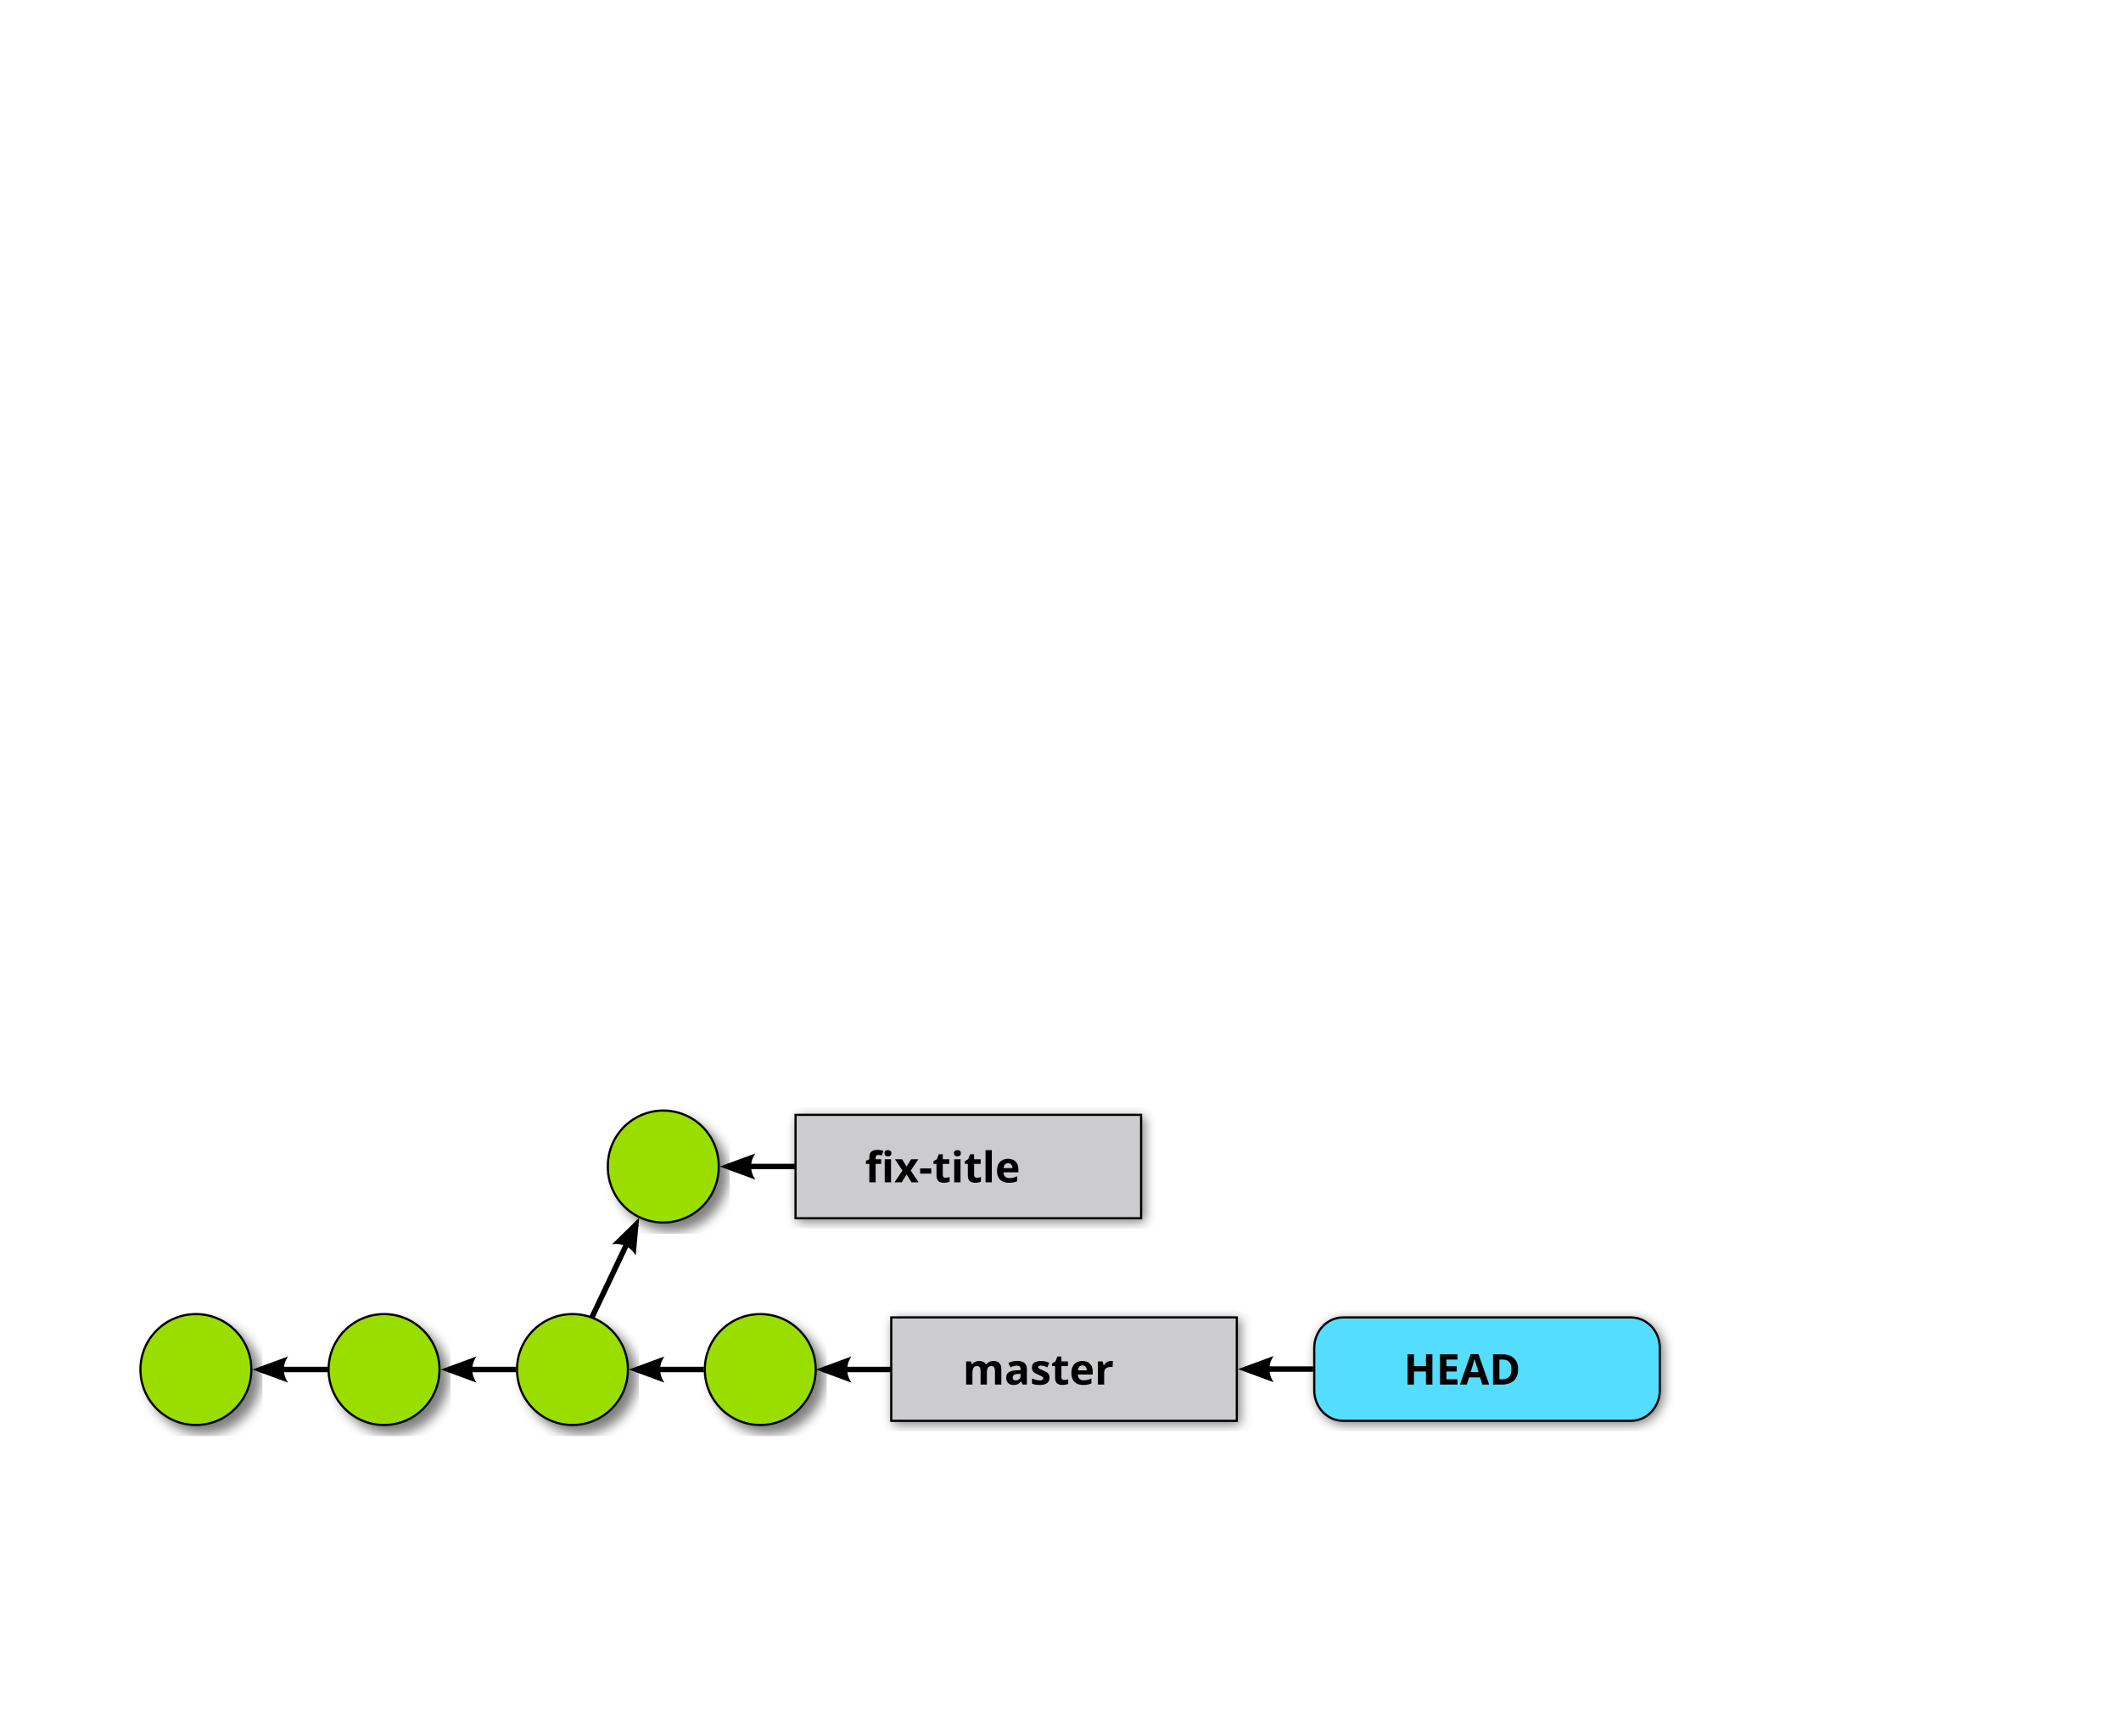
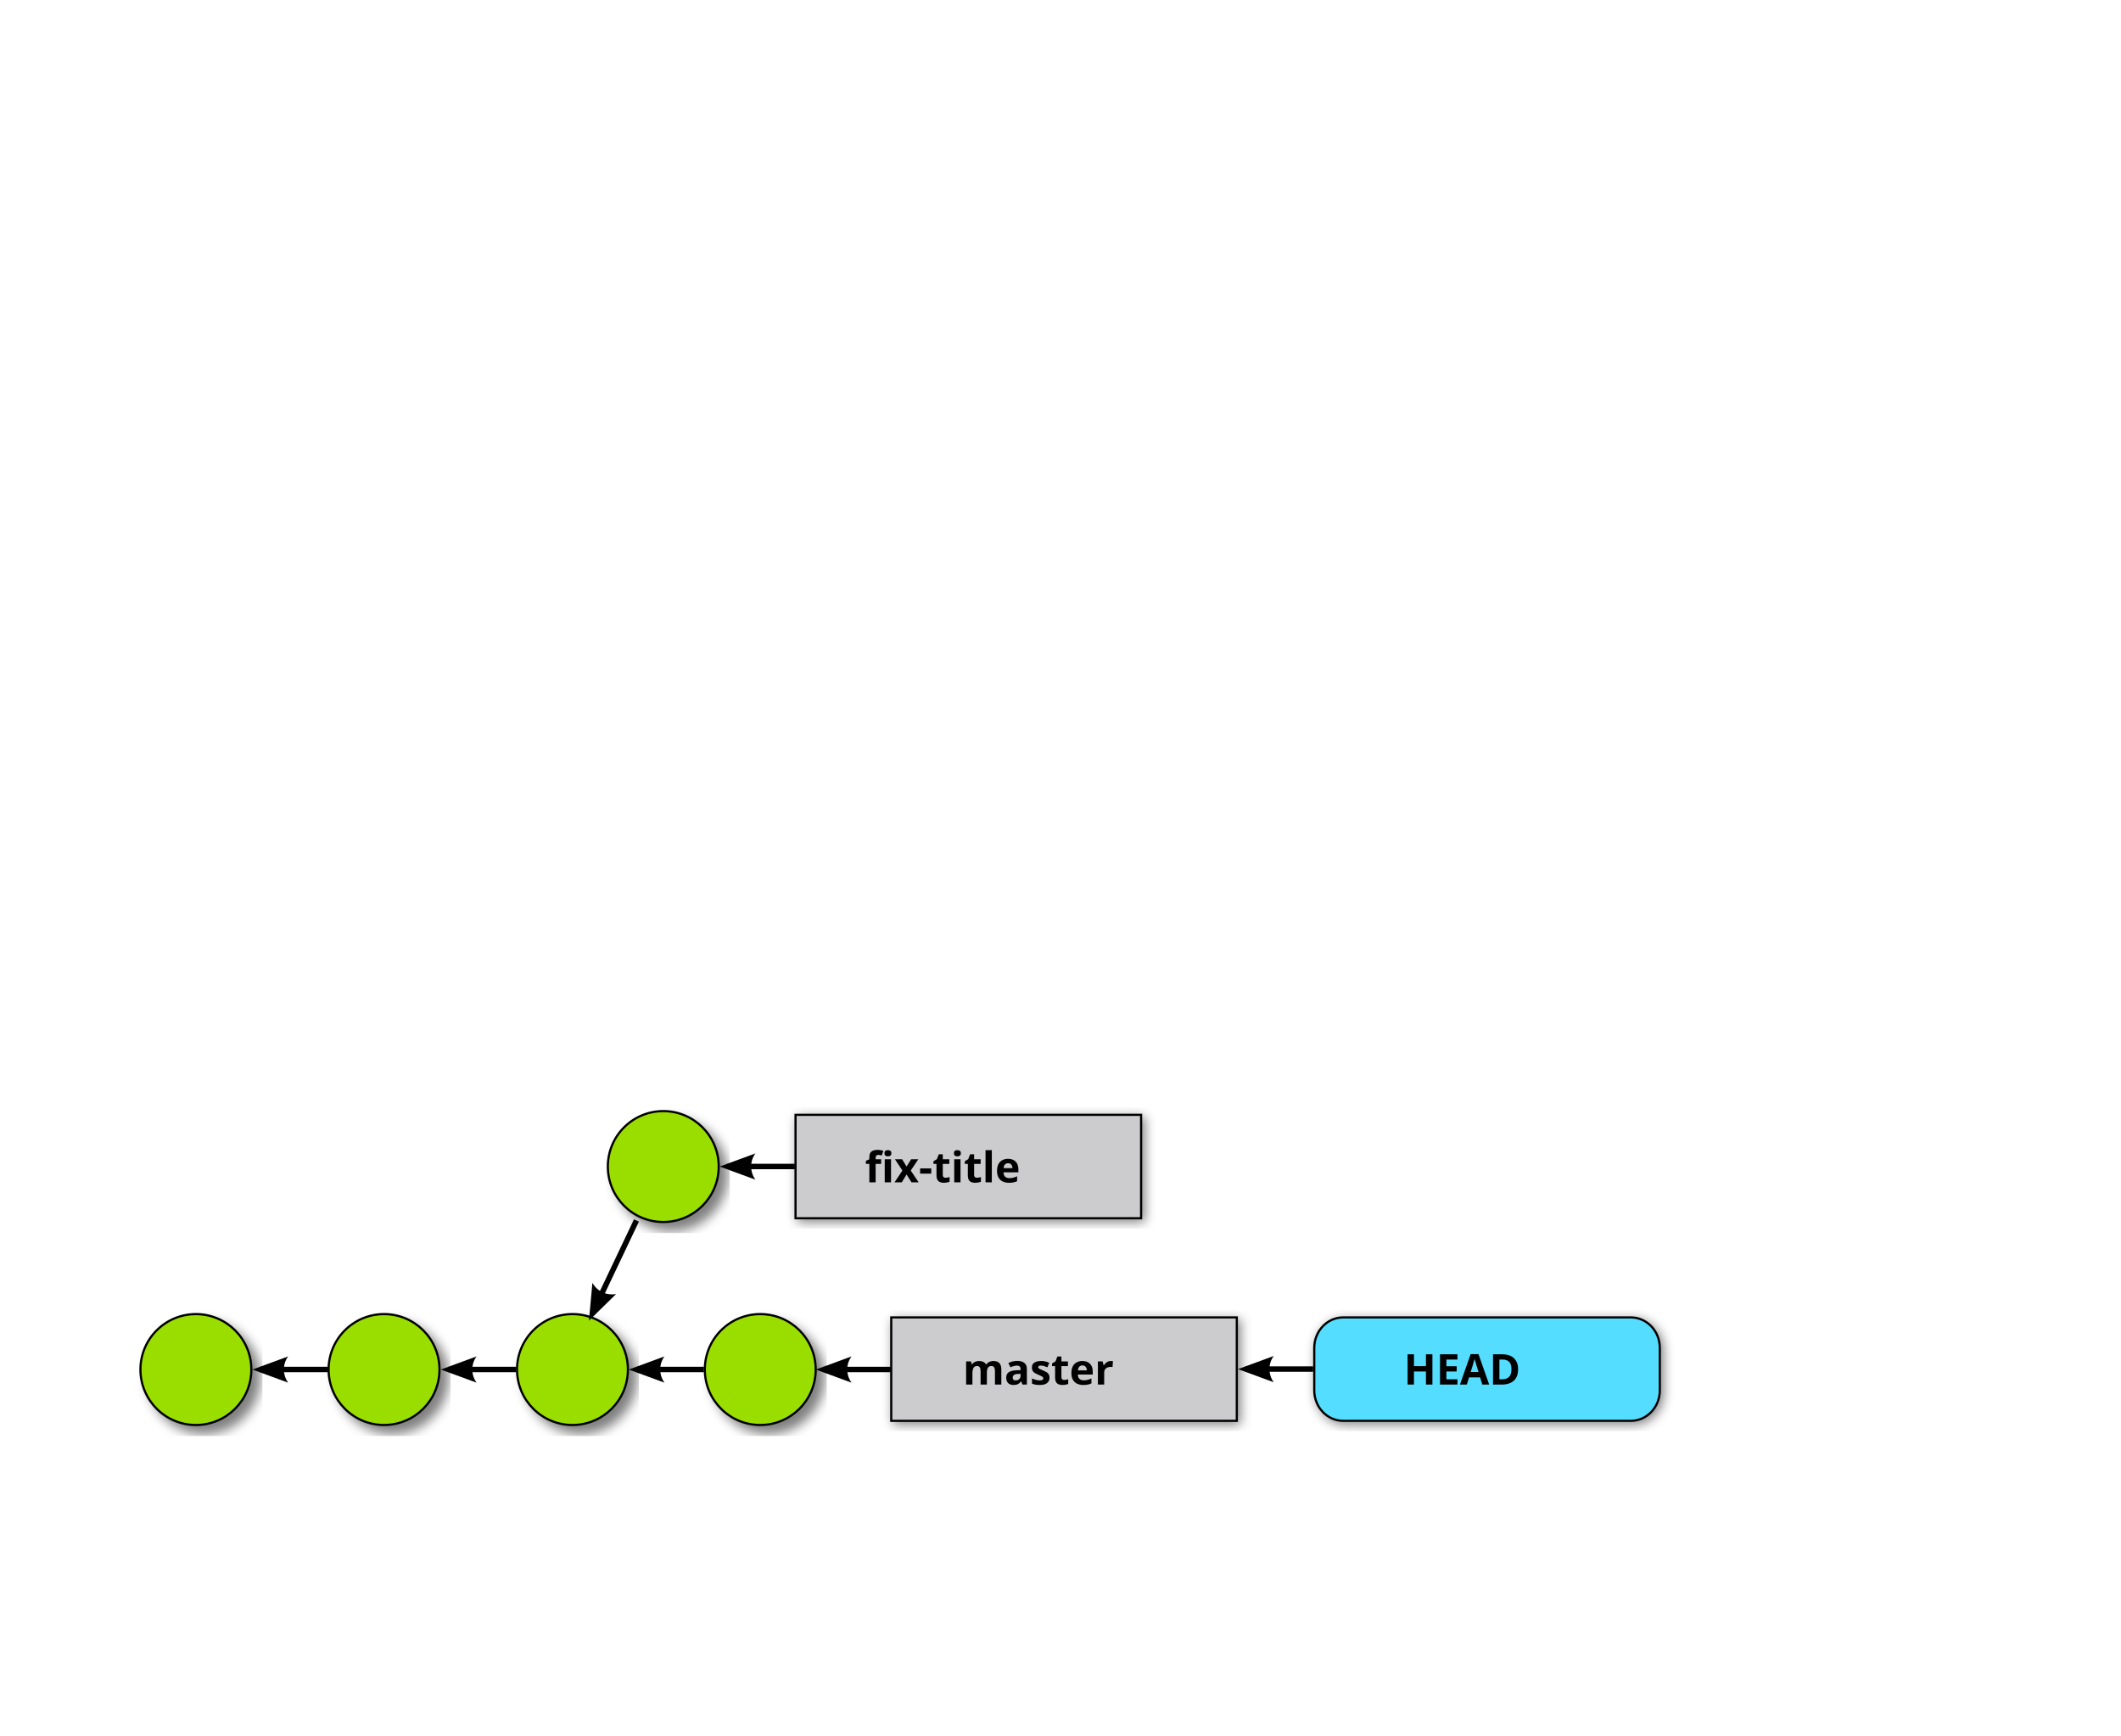
<svg xmlns="http://www.w3.org/2000/svg" xmlns:ns1="http://www.openswatchbook.org/uri/2009/osb" width="389.764" height="318.898" id="svg2" version="1.1">
  <defs id="defs4">
    <marker orient="auto" refY="0.0" refX="0.0" id="Arrow2Mend" style="overflow:visible;">
      <path id="path6502" style="fill-rule:evenodd;stroke-width:0.625;stroke-linejoin:round;" d="M 8.719,4.034 L -2.207,0.016 L 8.719,-4.002 C 6.973,-1.63 6.983,1.616 8.719,4.034 z " transform="scale(0.6) rotate(180) translate(0,0)" />
    </marker>
    <marker orient="auto" refY="0.0" refX="0.0" id="Arrow2Send" style="overflow:visible;">
      <path id="path6508" style="fill-rule:evenodd;stroke-width:0.625;stroke-linejoin:round;" d="M 8.719,4.034 L -2.207,0.016 L 8.719,-4.002 C 6.973,-1.63 6.983,1.616 8.719,4.034 z " transform="scale(0.3) rotate(180) translate(-2.3,0)" />
    </marker>
    <marker style="overflow:visible" id="TriangleOutS" refX="0" refY="0" orient="auto">
      <path transform="scale(0.2,0.2)" style="fill-rule:evenodd;stroke:#000000;stroke-width:1pt" d="m 5.77,0 -8.65,5 0,-10 8.65,5 z" id="path4184" />
    </marker>
    <marker style="overflow:visible" id="TriangleOutL" refX="0" refY="0" orient="auto">
      <path transform="scale(0.8,0.8)" style="fill-rule:evenodd;stroke:#000000;stroke-width:1pt" d="m 5.77,0 -8.65,5 0,-10 8.65,5 z" id="path4178" />
    </marker>
    <marker style="overflow:visible" id="Arrow1Mend" refX="0" refY="0" orient="auto">
      <path transform="matrix(-0.4,0,0,-0.4,-4,0)" style="fill-rule:evenodd;stroke:#000000;stroke-width:1pt" d="M 0,0 5,-5 -12.5,0 5,5 0,0 z" id="path4045" />
    </marker>
    <marker style="overflow:visible" id="Arrow1Lend" refX="0" refY="0" orient="auto">
      <path transform="matrix(-0.8,0,0,-0.8,-10,0)" style="fill-rule:evenodd;stroke:#000000;stroke-width:1pt" d="M 0,0 5,-5 -12.5,0 5,5 0,0 z" id="path4039" />
    </marker>
    <marker style="overflow:visible" id="Arrow1Lstart" refX="0" refY="0" orient="auto">
      <path transform="matrix(0.8,0,0,0.8,10,0)" style="fill-rule:evenodd;stroke:#000000;stroke-width:1pt" d="M 0,0 5,-5 -12.5,0 5,5 0,0 z" id="path4036" />
    </marker>
    <linearGradient ns1:paint="solid" id="linearGradient4513">
      <stop id="stop4515" offset="0" style="stop-color:#000000;stop-opacity:1;" />
    </linearGradient>
    <marker style="overflow:visible" id="Arrow2Lend" refX="0" refY="0" orient="auto">
      <path transform="matrix(-1.1,0,0,-1.1,-1.1,0)" d="M 8.719,4.034 -2.207,0.016 8.719,-4.002 c -1.745,2.372 -1.735,5.617 -6e-7,8.035 z" style="fill-rule:evenodd;stroke-width:0.625;stroke-linejoin:round" id="path4057" />
    </marker>
    <marker style="overflow:visible" id="Arrow2Lend-7" refX="0" refY="0" orient="auto">
      <path transform="matrix(-1.1,0,0,-1.1,-1.1,0)" d="M 8.719,4.034 -2.207,0.016 8.719,-4.002 c -1.745,2.372 -1.735,5.617 -6e-7,8.035 z" style="fill-rule:evenodd;stroke-width:0.625;stroke-linejoin:round" id="path4057-6" />
    </marker>
    <marker style="overflow:visible" id="TriangleOutS9" refX="0" refY="0" orient="auto">
      <path transform="scale(0.2,0.2)" style="fill:#deaa87;fill-rule:evenodd;stroke:#deaa87;stroke-width:1pt" d="m 5.77,0 -8.65,5 0,-10 8.65,5 z" id="path6605" />
    </marker>
    <marker orient="auto" refY="0" refX="0" id="Arrow2Mend-9" style="overflow:visible">
      <path id="path6502-2" style="fill-rule:evenodd;stroke-width:0.625;stroke-linejoin:round" d="M 8.719,4.034 -2.207,0.016 8.719,-4.002 c -1.745,2.372 -1.735,5.617 -6e-7,8.035 z" transform="scale(-0.6,-0.6)" />
    </marker>
    <marker orient="auto" refY="0" refX="0" id="marker3893" style="overflow:visible">
      <path id="path3895" style="fill-rule:evenodd;stroke-width:0.625;stroke-linejoin:round" d="M 8.719,4.034 -2.207,0.016 8.719,-4.002 c -1.745,2.372 -1.735,5.617 -6e-7,8.035 z" transform="scale(-0.6,-0.6)" />
    </marker>
    <marker orient="auto" refY="0" refX="0" id="marker3897" style="overflow:visible">
      <path id="path3899" style="fill-rule:evenodd;stroke-width:0.625;stroke-linejoin:round" d="M 8.719,4.034 -2.207,0.016 8.719,-4.002 c -1.745,2.372 -1.735,5.617 -6e-7,8.035 z" transform="scale(-0.6,-0.6)" />
    </marker>
    <marker orient="auto" refY="0" refX="0" id="marker3901" style="overflow:visible">
      <path id="path3903" style="fill-rule:evenodd;stroke-width:0.625;stroke-linejoin:round" d="M 8.719,4.034 -2.207,0.016 8.719,-4.002 c -1.745,2.372 -1.735,5.617 -6e-7,8.035 z" transform="scale(-0.6,-0.6)" />
    </marker>
    <marker orient="auto" refY="0" refX="0" id="marker3917" style="overflow:visible">
      <path id="path3919" style="fill-rule:evenodd;stroke-width:0.625;stroke-linejoin:round" d="M 8.719,4.034 -2.207,0.016 8.719,-4.002 c -1.745,2.372 -1.735,5.617 -6e-7,8.035 z" transform="scale(-0.6,-0.6)" />
    </marker>
    <marker orient="auto" refY="0" refX="0" id="marker3921" style="overflow:visible">
      <path id="path3923" style="fill-rule:evenodd;stroke-width:0.625;stroke-linejoin:round" d="M 8.719,4.034 -2.207,0.016 8.719,-4.002 c -1.745,2.372 -1.735,5.617 -6e-7,8.035 z" transform="scale(-0.6,-0.6)" />
    </marker>
    <marker orient="auto" refY="0" refX="0" id="marker3925" style="overflow:visible">
      <path id="path3927" style="fill-rule:evenodd;stroke-width:0.625;stroke-linejoin:round" d="M 8.719,4.034 -2.207,0.016 8.719,-4.002 c -1.745,2.372 -1.735,5.617 -6e-7,8.035 z" transform="scale(-0.6,-0.6)" />
    </marker>
    <marker orient="auto" refY="0" refX="0" id="marker3929" style="overflow:visible">
      <path id="path3931" style="fill-rule:evenodd;stroke-width:0.625;stroke-linejoin:round" d="M 8.719,4.034 -2.207,0.016 8.719,-4.002 c -1.745,2.372 -1.735,5.617 -6e-7,8.035 z" transform="scale(-0.6,-0.6)" />
    </marker>
    <filter color-interpolation-filters="sRGB" id="filter5995-5-2">
      <feFlood flood-opacity="0.5" flood-color="rgb(0,0,0)" result="flood" id="feFlood5997-8-4" />
      <feComposite in="flood" in2="SourceGraphic" operator="in" result="composite1" id="feComposite5999-9-0" />
      <feGaussianBlur stdDeviation="1" result="blur" id="feGaussianBlur6001-2-1" />
      <feOffset dx="1.5" dy="1.5" result="offset" id="feOffset6003-8-4" />
      <feComposite in="SourceGraphic" in2="offset" operator="over" result="composite2" id="feComposite6005-6-2" />
    </filter>
    <filter color-interpolation-filters="sRGB" id="filter5995-5-2-4">
      <feFlood flood-opacity="0.5" flood-color="rgb(0,0,0)" result="flood" id="feFlood5997-8-4-2" />
      <feComposite in="flood" in2="SourceGraphic" operator="in" result="composite1" id="feComposite5999-9-0-2" />
      <feGaussianBlur stdDeviation="1" result="blur" id="feGaussianBlur6001-2-1-6" />
      <feOffset dx="1.5" dy="1.5" result="offset" id="feOffset6003-8-4-2" />
      <feComposite in="SourceGraphic" in2="offset" operator="over" result="composite2" id="feComposite6005-6-2-6" />
    </filter>
    <filter color-interpolation-filters="sRGB" id="filter5995-5-2-4-5">
      <feFlood flood-opacity="0.5" flood-color="rgb(0,0,0)" result="flood" id="feFlood5997-8-4-2-9" />
      <feComposite in="flood" in2="SourceGraphic" operator="in" result="composite1" id="feComposite5999-9-0-2-3" />
      <feGaussianBlur stdDeviation="1" result="blur" id="feGaussianBlur6001-2-1-6-5" />
      <feOffset dx="1.5" dy="1.5" result="offset" id="feOffset6003-8-4-2-0" />
      <feComposite in="SourceGraphic" in2="offset" operator="over" result="composite2" id="feComposite6005-6-2-6-7" />
    </filter>
    <filter color-interpolation-filters="sRGB" id="filter5995-5-2-4-57">
      <feFlood flood-opacity="0.5" flood-color="rgb(0,0,0)" result="flood" id="feFlood5997-8-4-2-1" />
      <feComposite in="flood" in2="SourceGraphic" operator="in" result="composite1" id="feComposite5999-9-0-2-7" />
      <feGaussianBlur stdDeviation="1" result="blur" id="feGaussianBlur6001-2-1-6-9" />
      <feOffset dx="1.5" dy="1.5" result="offset" id="feOffset6003-8-4-2-09" />
      <feComposite in="SourceGraphic" in2="offset" operator="over" result="composite2" id="feComposite6005-6-2-6-8" />
    </filter>
    <filter color-interpolation-filters="sRGB" id="filter23421" width="1.2" x="-0.1">
      <feFlood flood-opacity="0.5" flood-color="rgb(0,0,0)" result="flood" id="feFlood23423" />
      <feComposite in="flood" in2="SourceGraphic" operator="in" result="composite1" id="feComposite23425" />
      <feGaussianBlur stdDeviation="1" result="blur" id="feGaussianBlur23427" />
      <feOffset dx="0.5" dy="0.5" result="offset" id="feOffset23429" />
      <feComposite in="SourceGraphic" in2="offset" operator="over" result="composite2" id="feComposite23431" />
    </filter>
    <filter color-interpolation-filters="sRGB" id="filter23421-7" width="1.2" x="-0.1">
      <feFlood flood-opacity="0.5" flood-color="rgb(0,0,0)" result="flood" id="feFlood23423-1" />
      <feComposite in="flood" in2="SourceGraphic" operator="in" result="composite1" id="feComposite23425-1" />
      <feGaussianBlur stdDeviation="1" result="blur" id="feGaussianBlur23427-9" />
      <feOffset dx="0.5" dy="0.5" result="offset" id="feOffset23429-3" />
      <feComposite in="SourceGraphic" in2="offset" operator="over" result="composite2" id="feComposite23431-9" />
    </filter>
    <filter color-interpolation-filters="sRGB" id="filter5995-5-2-4-3">
      <feFlood flood-opacity="0.5" flood-color="rgb(0,0,0)" result="flood" id="feFlood5997-8-4-2-5" />
      <feComposite in="flood" in2="SourceGraphic" operator="in" result="composite1" id="feComposite5999-9-0-2-8" />
      <feGaussianBlur stdDeviation="1" result="blur" id="feGaussianBlur6001-2-1-6-6" />
      <feOffset dx="1.5" dy="1.5" result="offset" id="feOffset6003-8-4-2-4" />
      <feComposite in="SourceGraphic" in2="offset" operator="over" result="composite2" id="feComposite6005-6-2-6-0" />
    </filter>
    <filter color-interpolation-filters="sRGB" id="filter5995-5-2-4-3-6">
      <feFlood flood-opacity="0.5" flood-color="rgb(0,0,0)" result="flood" id="feFlood5997-8-4-2-5-7" />
      <feComposite in="flood" in2="SourceGraphic" operator="in" result="composite1" id="feComposite5999-9-0-2-8-5" />
      <feGaussianBlur stdDeviation="1" result="blur" id="feGaussianBlur6001-2-1-6-6-9" />
      <feOffset dx="1.5" dy="1.5" result="offset" id="feOffset6003-8-4-2-4-3" />
      <feComposite in="SourceGraphic" in2="offset" operator="over" result="composite2" id="feComposite6005-6-2-6-0-6" />
    </filter>
    <filter color-interpolation-filters="sRGB" id="filter5995-5-2-4-3-7">
      <feFlood flood-opacity="0.5" flood-color="rgb(0,0,0)" result="flood" id="feFlood5997-8-4-2-5-1" />
      <feComposite in="flood" in2="SourceGraphic" operator="in" result="composite1" id="feComposite5999-9-0-2-8-4" />
      <feGaussianBlur stdDeviation="1" result="blur" id="feGaussianBlur6001-2-1-6-6-0" />
      <feOffset dx="1.5" dy="1.5" result="offset" id="feOffset6003-8-4-2-4-0" />
      <feComposite in="SourceGraphic" in2="offset" operator="over" result="composite2" id="feComposite6005-6-2-6-0-5" />
    </filter>
    <filter color-interpolation-filters="sRGB" id="filter5995-5-2-4-9">
      <feFlood flood-opacity="0.5" flood-color="rgb(0,0,0)" result="flood" id="feFlood5997-8-4-2-3" />
      <feComposite in="flood" in2="SourceGraphic" operator="in" result="composite1" id="feComposite5999-9-0-2-0" />
      <feGaussianBlur stdDeviation="1" result="blur" id="feGaussianBlur6001-2-1-6-95" />
      <feOffset dx="1.5" dy="1.5" result="offset" id="feOffset6003-8-4-2-1" />
      <feComposite in="SourceGraphic" in2="offset" operator="over" result="composite2" id="feComposite6005-6-2-6-80" />
    </filter>
    <filter color-interpolation-filters="sRGB" id="filter23421-4" width="1.2" x="-0.1">
      <feFlood flood-opacity="0.5" flood-color="rgb(0,0,0)" result="flood" id="feFlood23423-9" />
      <feComposite in="flood" in2="SourceGraphic" operator="in" result="composite1" id="feComposite23425-3" />
      <feGaussianBlur stdDeviation="1" result="blur" id="feGaussianBlur23427-2" />
      <feOffset dx="0.5" dy="0.5" result="offset" id="feOffset23429-5" />
      <feComposite in="SourceGraphic" in2="offset" operator="over" result="composite2" id="feComposite23431-3" />
    </filter>
    <filter color-interpolation-filters="sRGB" id="filter23421-1" width="1.2" x="-0.1">
      <feFlood flood-opacity="0.5" flood-color="rgb(0,0,0)" result="flood" id="feFlood23423-11" />
      <feComposite in="flood" in2="SourceGraphic" operator="in" result="composite1" id="feComposite23425-16" />
      <feGaussianBlur stdDeviation="1" result="blur" id="feGaussianBlur23427-98" />
      <feOffset dx="0.5" dy="0.5" result="offset" id="feOffset23429-32" />
      <feComposite in="SourceGraphic" in2="offset" operator="over" result="composite2" id="feComposite23431-4" />
    </filter>
    <filter color-interpolation-filters="sRGB" id="filter23421-3" width="1.2" x="-0.1">
      <feFlood flood-opacity="0.5" flood-color="rgb(0,0,0)" result="flood" id="feFlood23423-96" />
      <feComposite in="flood" in2="SourceGraphic" operator="in" result="composite1" id="feComposite23425-4" />
      <feGaussianBlur stdDeviation="1" result="blur" id="feGaussianBlur23427-5" />
      <feOffset dx="0.5" dy="0.5" result="offset" id="feOffset23429-6" />
      <feComposite in="SourceGraphic" in2="offset" operator="over" result="composite2" id="feComposite23431-30" />
    </filter>
    <filter color-interpolation-filters="sRGB" id="filter23421-7-2" width="1.2" x="-0.1">
      <feFlood flood-opacity="0.5" flood-color="rgb(0,0,0)" result="flood" id="feFlood23423-1-0" />
      <feComposite in="flood" in2="SourceGraphic" operator="in" result="composite1" id="feComposite23425-1-1" />
      <feGaussianBlur stdDeviation="1" result="blur" id="feGaussianBlur23427-9-6" />
      <feOffset dx="0.5" dy="0.5" result="offset" id="feOffset23429-3-6" />
      <feComposite in="SourceGraphic" in2="offset" operator="over" result="composite2" id="feComposite23431-9-3" />
    </filter>
    <filter color-interpolation-filters="sRGB" id="filter23421-7-8" width="1.2" x="-0.1">
      <feFlood flood-opacity="0.5" flood-color="rgb(0,0,0)" result="flood" id="feFlood23423-1-8" />
      <feComposite in="flood" in2="SourceGraphic" operator="in" result="composite1" id="feComposite23425-1-5" />
      <feGaussianBlur stdDeviation="1" result="blur" id="feGaussianBlur23427-9-60" />
      <feOffset dx="0.5" dy="0.5" result="offset" id="feOffset23429-3-60" />
      <feComposite in="SourceGraphic" in2="offset" operator="over" result="composite2" id="feComposite23431-9-32" />
    </filter>
    <filter color-interpolation-filters="sRGB" id="filter23421-7-1" width="1.2" x="-0.1">
      <feFlood flood-opacity="0.5" flood-color="rgb(0,0,0)" result="flood" id="feFlood23423-1-5" />
      <feComposite in="flood" in2="SourceGraphic" operator="in" result="composite1" id="feComposite23425-1-4" />
      <feGaussianBlur stdDeviation="1" result="blur" id="feGaussianBlur23427-9-7" />
      <feOffset dx="0.5" dy="0.5" result="offset" id="feOffset23429-3-8" />
      <feComposite in="SourceGraphic" in2="offset" operator="over" result="composite2" id="feComposite23431-9-9" />
    </filter>
    <filter color-interpolation-filters="sRGB" id="filter23421-7-5" width="1.2" x="-0.1">
      <feFlood flood-opacity="0.5" flood-color="rgb(0,0,0)" result="flood" id="feFlood23423-1-3" />
      <feComposite in="flood" in2="SourceGraphic" operator="in" result="composite1" id="feComposite23425-1-13" />
      <feGaussianBlur stdDeviation="1" result="blur" id="feGaussianBlur23427-9-73" />
      <feOffset dx="0.5" dy="0.5" result="offset" id="feOffset23429-3-3" />
      <feComposite in="SourceGraphic" in2="offset" operator="over" result="composite2" id="feComposite23431-9-1" />
    </filter>
    <filter color-interpolation-filters="sRGB" id="filter23421-7-6" width="1.2" x="-0.1">
      <feFlood flood-opacity="0.5" flood-color="rgb(0,0,0)" result="flood" id="feFlood23423-1-9" />
      <feComposite in="flood" in2="SourceGraphic" operator="in" result="composite1" id="feComposite23425-1-2" />
      <feGaussianBlur stdDeviation="1" result="blur" id="feGaussianBlur23427-9-9" />
      <feOffset dx="0.5" dy="0.5" result="offset" id="feOffset23429-3-1" />
      <feComposite in="SourceGraphic" in2="offset" operator="over" result="composite2" id="feComposite23431-9-30" />
    </filter>
    <filter color-interpolation-filters="sRGB" id="filter23421-7-9" width="1.2" x="-0.1">
      <feFlood flood-opacity="0.5" flood-color="rgb(0,0,0)" result="flood" id="feFlood23423-1-2" />
      <feComposite in="flood" in2="SourceGraphic" operator="in" result="composite1" id="feComposite23425-1-21" />
      <feGaussianBlur stdDeviation="1" result="blur" id="feGaussianBlur23427-9-5" />
      <feOffset dx="0.5" dy="0.5" result="offset" id="feOffset23429-3-63" />
      <feComposite in="SourceGraphic" in2="offset" operator="over" result="composite2" id="feComposite23431-9-8" />
    </filter>
    <filter color-interpolation-filters="sRGB" id="filter23421-7-9-0" width="1.2" x="-0.1">
      <feFlood flood-opacity="0.5" flood-color="rgb(0,0,0)" result="flood" id="feFlood23423-1-2-8" />
      <feComposite in="flood" in2="SourceGraphic" operator="in" result="composite1" id="feComposite23425-1-21-9" />
      <feGaussianBlur stdDeviation="1" result="blur" id="feGaussianBlur23427-9-5-6" />
      <feOffset dx="0.5" dy="0.5" result="offset" id="feOffset23429-3-63-7" />
      <feComposite in="SourceGraphic" in2="offset" operator="over" result="composite2" id="feComposite23431-9-8-7" />
    </filter>
    <filter color-interpolation-filters="sRGB" id="filter23421-3-8" width="1.2" x="-0.1">
      <feFlood flood-opacity="0.5" flood-color="rgb(0,0,0)" result="flood" id="feFlood23423-96-0" />
      <feComposite in="flood" in2="SourceGraphic" operator="in" result="composite1" id="feComposite23425-4-7" />
      <feGaussianBlur stdDeviation="1" result="blur" id="feGaussianBlur23427-5-3" />
      <feOffset dx="0.5" dy="0.5" result="offset" id="feOffset23429-6-2" />
      <feComposite in="SourceGraphic" in2="offset" operator="over" result="composite2" id="feComposite23431-30-8" />
    </filter>
    <filter color-interpolation-filters="sRGB" id="filter5995-5-2-5">
      <feFlood flood-opacity="0.5" flood-color="rgb(0,0,0)" result="flood" id="feFlood5997-8-4-4" />
      <feComposite in="flood" in2="SourceGraphic" operator="in" result="composite1" id="feComposite5999-9-0-6" />
      <feGaussianBlur stdDeviation="1" result="blur" id="feGaussianBlur6001-2-1-1" />
      <feOffset dx="1.5" dy="1.5" result="offset" id="feOffset6003-8-4-0" />
      <feComposite in="SourceGraphic" in2="offset" operator="over" result="composite2" id="feComposite6005-6-2-5" />
    </filter>
    <filter color-interpolation-filters="sRGB" id="filter5995-5-2-5-9">
      <feFlood flood-opacity="0.5" flood-color="rgb(0,0,0)" result="flood" id="feFlood5997-8-4-4-2" />
      <feComposite in="flood" in2="SourceGraphic" operator="in" result="composite1" id="feComposite5999-9-0-6-9" />
      <feGaussianBlur stdDeviation="1" result="blur" id="feGaussianBlur6001-2-1-1-8" />
      <feOffset dx="1.5" dy="1.5" result="offset" id="feOffset6003-8-4-0-7" />
      <feComposite in="SourceGraphic" in2="offset" operator="over" result="composite2" id="feComposite6005-6-2-5-7" />
    </filter>
    <filter color-interpolation-filters="sRGB" id="filter5995-5-2-5-1">
      <feFlood flood-opacity="0.5" flood-color="rgb(0,0,0)" result="flood" id="feFlood5997-8-4-4-20" />
      <feComposite in="flood" in2="SourceGraphic" operator="in" result="composite1" id="feComposite5999-9-0-6-5" />
      <feGaussianBlur stdDeviation="1" result="blur" id="feGaussianBlur6001-2-1-1-5" />
      <feOffset dx="1.5" dy="1.5" result="offset" id="feOffset6003-8-4-0-9" />
      <feComposite in="SourceGraphic" in2="offset" operator="over" result="composite2" id="feComposite6005-6-2-5-6" />
    </filter>
    <filter color-interpolation-filters="sRGB" id="filter5995-5-2-5-2">
      <feFlood flood-opacity="0.5" flood-color="rgb(0,0,0)" result="flood" id="feFlood5997-8-4-4-5" />
      <feComposite in="flood" in2="SourceGraphic" operator="in" result="composite1" id="feComposite5999-9-0-6-0" />
      <feGaussianBlur stdDeviation="1" result="blur" id="feGaussianBlur6001-2-1-1-4" />
      <feOffset dx="1.5" dy="1.5" result="offset" id="feOffset6003-8-4-0-74" />
      <feComposite in="SourceGraphic" in2="offset" operator="over" result="composite2" id="feComposite6005-6-2-5-1" />
    </filter>
    <filter color-interpolation-filters="sRGB" id="filter5995-5-2-5-5">
      <feFlood flood-opacity="0.5" flood-color="rgb(0,0,0)" result="flood" id="feFlood5997-8-4-4-8" />
      <feComposite in="flood" in2="SourceGraphic" operator="in" result="composite1" id="feComposite5999-9-0-6-8" />
      <feGaussianBlur stdDeviation="1" result="blur" id="feGaussianBlur6001-2-1-1-1" />
      <feOffset dx="1.5" dy="1.5" result="offset" id="feOffset6003-8-4-0-0" />
      <feComposite in="SourceGraphic" in2="offset" operator="over" result="composite2" id="feComposite6005-6-2-5-16" />
    </filter>
    <filter color-interpolation-filters="sRGB" id="filter5995-5-2-5-0">
      <feFlood flood-opacity="0.5" flood-color="rgb(0,0,0)" result="flood" id="feFlood5997-8-4-4-0" />
      <feComposite in="flood" in2="SourceGraphic" operator="in" result="composite1" id="feComposite5999-9-0-6-6" />
      <feGaussianBlur stdDeviation="1" result="blur" id="feGaussianBlur6001-2-1-1-9" />
      <feOffset dx="1.5" dy="1.5" result="offset" id="feOffset6003-8-4-0-73" />
      <feComposite in="SourceGraphic" in2="offset" operator="over" result="composite2" id="feComposite6005-6-2-5-5" />
    </filter>
    <marker orient="auto" refY="0" refX="0" id="Arrow2Mend-8" style="overflow:visible">
      <path id="path6502-6" style="fill-rule:evenodd;stroke-width:0.625;stroke-linejoin:round" d="M 8.719,4.034 -2.207,0.016 8.719,-4.002 c -1.745,2.372 -1.735,5.617 -6e-7,8.035 z" transform="scale(-0.6,-0.6)" />
    </marker>
    <marker orient="auto" refY="0" refX="0" id="Arrow2Mend-3" style="overflow:visible">
      <path id="path6502-5" style="fill-rule:evenodd;stroke-width:0.625;stroke-linejoin:round" d="M 8.719,4.034 -2.207,0.016 8.719,-4.002 c -1.745,2.372 -1.735,5.617 -6e-7,8.035 z" transform="scale(-0.6,-0.6)" />
    </marker>
    <marker orient="auto" refY="0" refX="0" id="Arrow2Mend-2" style="overflow:visible">
      <path id="path6502-9" style="fill-rule:evenodd;stroke-width:0.625;stroke-linejoin:round" d="M 8.719,4.034 -2.207,0.016 8.719,-4.002 c -1.745,2.372 -1.735,5.617 -6e-7,8.035 z" transform="scale(-0.6,-0.6)" />
    </marker>
    <marker orient="auto" refY="0" refX="0" id="Arrow2Mend-4" style="overflow:visible">
      <path id="path6502-51" style="fill-rule:evenodd;stroke-width:0.625;stroke-linejoin:round" d="M 8.719,4.034 -2.207,0.016 8.719,-4.002 c -1.745,2.372 -1.735,5.617 -6e-7,8.035 z" transform="scale(-0.6,-0.6)" />
    </marker>
    <marker orient="auto" refY="0" refX="0" id="Arrow2Mend-0" style="overflow:visible">
      <path id="path6502-23" style="fill-rule:evenodd;stroke-width:0.625;stroke-linejoin:round" d="M 8.719,4.034 -2.207,0.016 8.719,-4.002 c -1.745,2.372 -1.735,5.617 -6e-7,8.035 z" transform="scale(-0.6,-0.6)" />
    </marker>
    <marker orient="auto" refY="0" refX="0" id="Arrow2Mend-80" style="overflow:visible">
      <path id="path6502-57" style="fill-rule:evenodd;stroke-width:0.625;stroke-linejoin:round" d="M 8.719,4.034 -2.207,0.016 8.719,-4.002 c -1.745,2.372 -1.735,5.617 -6e-7,8.035 z" transform="scale(-0.6,-0.6)" />
    </marker>
    <filter color-interpolation-filters="sRGB" id="filter5995-5-2-5-1-4">
      <feFlood flood-opacity="0.5" flood-color="rgb(0,0,0)" result="flood" id="feFlood5997-8-4-4-20-9" />
      <feComposite in="flood" in2="SourceGraphic" operator="in" result="composite1" id="feComposite5999-9-0-6-5-9" />
      <feGaussianBlur stdDeviation="1" result="blur" id="feGaussianBlur6001-2-1-1-5-7" />
      <feOffset dx="1.5" dy="1.5" result="offset" id="feOffset6003-8-4-0-9-6" />
      <feComposite in="SourceGraphic" in2="offset" operator="over" result="composite2" id="feComposite6005-6-2-5-6-2" />
    </filter>
    <filter color-interpolation-filters="sRGB" id="filter5995-5-2-5-1-6">
      <feFlood flood-opacity="0.5" flood-color="rgb(0,0,0)" result="flood" id="feFlood5997-8-4-4-20-2" />
      <feComposite in="flood" in2="SourceGraphic" operator="in" result="composite1" id="feComposite5999-9-0-6-5-8" />
      <feGaussianBlur stdDeviation="1" result="blur" id="feGaussianBlur6001-2-1-1-5-0" />
      <feOffset dx="1.5" dy="1.5" result="offset" id="feOffset6003-8-4-0-9-3" />
      <feComposite in="SourceGraphic" in2="offset" operator="over" result="composite2" id="feComposite6005-6-2-5-6-4" />
    </filter>
    <marker orient="auto" refY="0" refX="0" id="Arrow2Mend-1" style="overflow:visible">
      <path id="path6502-4" style="fill-rule:evenodd;stroke-width:0.625;stroke-linejoin:round" d="M 8.719,4.034 -2.207,0.016 8.719,-4.002 c -1.745,2.372 -1.735,5.617 -6e-7,8.035 z" transform="scale(-0.6,-0.6)" />
    </marker>
    <filter color-interpolation-filters="sRGB" id="filter5995-5-2-43">
      <feFlood flood-opacity="0.5" flood-color="rgb(0,0,0)" result="flood" id="feFlood5997-8-4-87" />
      <feComposite in="flood" in2="SourceGraphic" operator="in" result="composite1" id="feComposite5999-9-0-3" />
      <feGaussianBlur stdDeviation="1" result="blur" id="feGaussianBlur6001-2-1-18" />
      <feOffset dx="1.5" dy="1.5" result="offset" id="feOffset6003-8-4-08" />
      <feComposite in="SourceGraphic" in2="offset" operator="over" result="composite2" id="feComposite6005-6-2-60" />
    </filter>
    <marker orient="auto" refY="0" refX="0" id="Arrow2Mend-6" style="overflow:visible">
      <path id="path6502-67" style="fill-rule:evenodd;stroke-width:0.625;stroke-linejoin:round" d="M 8.719,4.034 -2.207,0.016 8.719,-4.002 c -1.745,2.372 -1.735,5.617 -6e-7,8.035 z" transform="scale(-0.6,-0.6)" />
    </marker>
    <filter color-interpolation-filters="sRGB" id="filter23421-7-9-2" width="1.2" x="-0.1">
      <feFlood flood-opacity="0.5" flood-color="rgb(0,0,0)" result="flood" id="feFlood23423-1-2-81" />
      <feComposite in="flood" in2="SourceGraphic" operator="in" result="composite1" id="feComposite23425-1-21-2" />
      <feGaussianBlur stdDeviation="1" result="blur" id="feGaussianBlur23427-9-5-8" />
      <feOffset dx="0.5" dy="0.5" result="offset" id="feOffset23429-3-63-3" />
      <feComposite in="SourceGraphic" in2="offset" operator="over" result="composite2" id="feComposite23431-9-8-74" />
    </filter>
    <marker orient="auto" refY="0" refX="0" id="Arrow2Mend-65" style="overflow:visible">
      <path id="path6502-0" style="fill-rule:evenodd;stroke-width:0.625;stroke-linejoin:round" d="M 8.719,4.034 -2.207,0.016 8.719,-4.002 c -1.745,2.372 -1.735,5.617 -6e-7,8.035 z" transform="scale(-0.6,-0.6)" />
    </marker>
    <filter color-interpolation-filters="sRGB" id="filter23421-7-9-2-1" width="1.2" x="-0.1">
      <feFlood flood-opacity="0.5" flood-color="rgb(0,0,0)" result="flood" id="feFlood23423-1-2-81-1" />
      <feComposite in="flood" in2="SourceGraphic" operator="in" result="composite1" id="feComposite23425-1-21-2-6" />
      <feGaussianBlur stdDeviation="1" result="blur" id="feGaussianBlur23427-9-5-8-6" />
      <feOffset dx="0.5" dy="0.5" result="offset" id="feOffset23429-3-63-3-7" />
      <feComposite in="SourceGraphic" in2="offset" operator="over" result="composite2" id="feComposite23431-9-8-74-9" />
    </filter>
  </defs>
  <g transform="translate(0,-733.4651)" id="layer1">
    <g transform="translate(19.50745,37.47321)" id="text4539" style="font-size:40px;font-style:normal;font-weight:normal;line-height:125%;letter-spacing:0px;word-spacing:0px;fill:#000000;fill-opacity:1;stroke:none;font-family:Sans" />
    <flowRoot xml:space="preserve" id="flowRoot4099" style="fill:black;stroke:none;stroke-opacity:1;stroke-width:1px;stroke-linejoin:miter;stroke-linecap:butt;fill-opacity:1;font-family:Sans;font-style:normal;font-weight:normal;font-size:40px;line-height:125%;letter-spacing:0px;word-spacing:0px">
      <flowRegion id="flowRegion4101">
        <rect id="rect4103" width="1182.668" height="487.172" x="-115.105" y="-166.653" />
      </flowRegion>
      <flowPara id="flowPara4105" />
    </flowRoot>
    <rect ry="0" rx="0" y="975.535" x="163.78" height="19" width="63.5" id="rect5392" style="color:#000000;fill:#cccccf;fill-opacity:1;fill-rule:nonzero;stroke:#000000;stroke-width:0.4;stroke-linecap:butt;stroke-linejoin:miter;stroke-miterlimit:4;stroke-opacity:1;stroke-dasharray:none;stroke-dashoffset:0;marker:none;visibility:visible;display:inline;overflow:visible;filter:url(#filter23421-4);enable-background:accumulate" />
    <text id="text5388-9" y="987.871" x="195.222" style="font-size:6.795px;font-style:normal;font-variant:normal;font-weight:normal;font-stretch:normal;text-align:center;line-height:125%;letter-spacing:0px;word-spacing:0px;text-anchor:middle;fill:#000000;fill-opacity:1;stroke:none;font-family:STIX;-inkscape-font-specification:STIX" xml:space="preserve">
      <tspan style="font-size:7.791px;font-style:normal;font-variant:normal;font-weight:bold;font-stretch:normal;text-align:center;text-anchor:middle;fill:#000000;font-family:Sans;-inkscape-font-specification:Sans Bold" y="987.871" x="195.222" id="tspan5390-1">master</tspan>
    </text>
    <rect style="color:#000000;fill:#cccccf;fill-opacity:1;fill-rule:nonzero;stroke:#000000;stroke-width:0.4;stroke-linecap:butt;stroke-linejoin:miter;stroke-miterlimit:4;stroke-opacity:1;stroke-dasharray:none;stroke-dashoffset:0;marker:none;visibility:visible;display:inline;overflow:visible;filter:url(#filter23421-1);enable-background:accumulate" id="rect7937" width="63.5" height="19" x="146.192" y="938.313" rx="0" ry="0" />
    <text xml:space="preserve" style="font-size:6.795px;font-style:normal;font-variant:normal;font-weight:normal;font-stretch:normal;text-align:center;line-height:125%;letter-spacing:0px;word-spacing:0px;text-anchor:middle;fill:#000000;fill-opacity:1;stroke:none;font-family:STIX;-inkscape-font-specification:STIX" x="177.634" y="950.717" id="text7939">
      <tspan id="tspan7941" x="177.634" y="950.717" style="font-size:7.791px;font-style:normal;font-variant:normal;font-weight:bold;font-stretch:normal;text-align:center;text-anchor:middle;fill:#000000;font-family:Sans;-inkscape-font-specification:Sans Bold">fix-title</tspan>
    </text>
    <path style="opacity:1;color:#000000;fill:#9ade00;fill-opacity:1;fill-rule:nonzero;stroke:#000000;stroke-width:0.4;stroke-linecap:butt;stroke-linejoin:miter;stroke-miterlimit:4;stroke-opacity:1;stroke-dasharray:none;stroke-dashoffset:0;marker:none;visibility:visible;display:inline;overflow:visible;filter:url(#filter5995-5-2-5);enable-background:accumulate" id="path11892" d="m 95.812,280.148 c 0,5.626 -4.561,10.188 -10.188,10.188 -5.626,0 -10.188,-4.561 -10.188,-10.188 0,-5.626 4.561,-10.188 10.188,-10.188 5.626,0 10.188,4.561 10.188,10.188 z" transform="translate(-49.6277,704.9651)" />
    <path style="fill:none;stroke:#000000;stroke-width:1px;stroke-linecap:butt;stroke-linejoin:miter;stroke-opacity:1;marker-start:none;marker-end:url(#Arrow2Mend)" d="m 94.82,985.103 -12.476,0" id="path7901" />
    <path style="opacity:1;color:#000000;fill:#9ade00;fill-opacity:1;fill-rule:nonzero;stroke:#000000;stroke-width:0.4;stroke-linecap:butt;stroke-linejoin:miter;stroke-miterlimit:4;stroke-opacity:1;stroke-dasharray:none;stroke-dashoffset:0;marker:none;visibility:visible;display:inline;overflow:visible;filter:url(#filter5995-5-2-5-9);enable-background:accumulate" id="path11892-6" d="m 95.812,280.148 c 0,5.626 -4.561,10.188 -10.188,10.188 -5.626,0 -10.188,-4.561 -10.188,-10.188 0,-5.626 4.561,-10.188 10.188,-10.188 5.626,0 10.188,4.561 10.188,10.188 z" transform="translate(19.57307,704.9651)" />
    <path id="path12122" d="m 129.351,985.103 -12.476,0" style="fill:none;stroke:#000000;stroke-width:1px;stroke-linecap:butt;stroke-linejoin:miter;stroke-opacity:1;marker-start:none;marker-end:url(#Arrow2Mend)" />
    <path style="opacity:1;color:#000000;fill:#9ade00;fill-opacity:1;fill-rule:nonzero;stroke:#000000;stroke-width:0.4;stroke-linecap:butt;stroke-linejoin:miter;stroke-miterlimit:4;stroke-opacity:1;stroke-dasharray:none;stroke-dashoffset:0;marker:none;visibility:visible;display:inline;overflow:visible;filter:url(#filter5995-5-2-5-1);enable-background:accumulate" id="path11892-9" d="m 95.812,280.148 c 0,5.626 -4.561,10.188 -10.188,10.188 -5.626,0 -10.188,-4.561 -10.188,-10.188 0,-5.626 4.561,-10.188 10.188,-10.188 5.626,0 10.188,4.561 10.188,10.188 z" transform="translate(54.08364,704.9651)" />
    <path id="path12169-6" d="m 146.061,947.803 -12.476,0" style="fill:none;stroke:#000000;stroke-width:1px;stroke-linecap:butt;stroke-linejoin:miter;stroke-opacity:1;marker-start:none;marker-end:url(#Arrow2Mend)" />
    <g id="g12150" transform="translate(0,-24.39518)" />
-     <path transform="translate(36.26212,667.6652)" d="m 95.812,280.148 a 10.188,10.188 0 1 1 -20.375,0 10.188,10.188 0 1 1 20.375,0 z" id="path3256" style="color:#000000;fill:#9ade00;fill-opacity:1;fill-rule:nonzero;stroke:#000000;stroke-width:0.4;stroke-linecap:butt;stroke-linejoin:miter;stroke-miterlimit:4;stroke-opacity:1;stroke-dasharray:none;stroke-dashoffset:0;marker:none;visibility:visible;display:inline;overflow:visible;filter:url(#filter5995-5-2-5-1);enable-background:accumulate" />
-     <path style="fill:none;stroke:#000000;stroke-width:1px;stroke-linecap:butt;stroke-linejoin:miter;stroke-opacity:1;marker-start:none;marker-end:url(#Arrow2Mend)" d="m 108.731,975.617 8.166,-17.203" id="path5151" />
+     <path transform="translate(36.26212,667.6652)" d="m 95.812,280.148 c 0,5.626 -4.561,10.188 -10.188,10.188 -5.626,0 -10.188,-4.561 -10.188,-10.188 0,-5.626 4.561,-10.188 10.188,-10.188 5.626,0 10.188,4.561 10.188,10.188 z" id="path3256" style="color:#000000;fill:#9ade00;fill-opacity:1;fill-rule:nonzero;stroke:#000000;stroke-width:0.4;stroke-linecap:butt;stroke-linejoin:miter;stroke-miterlimit:4;stroke-opacity:1;stroke-dasharray:none;stroke-dashoffset:0;marker:none;visibility:visible;display:inline;overflow:visible;filter:url(#filter5995-5-2-5-1);enable-background:accumulate" />
+     <path style="fill:none;stroke:#000000;stroke-width:1px;stroke-linecap:butt;stroke-linejoin:miter;stroke-opacity:1;marker-start:none;marker-end:url(#Arrow2Mend)" d="m 116.956,957.722 -8.166,17.203" id="path5151" />
    <path id="path5163" d="m 60.195,985.103 -12.476,0" style="fill:none;stroke:#000000;stroke-width:1px;stroke-linecap:butt;stroke-linejoin:miter;stroke-opacity:1;marker-start:none;marker-end:url(#Arrow2Mend)" />
    <path transform="translate(-15.05193,704.9651)" d="m 95.812,280.148 c 0,5.626 -4.561,10.188 -10.188,10.188 -5.626,0 -10.188,-4.561 -10.188,-10.188 0,-5.626 4.561,-10.188 10.188,-10.188 5.626,0 10.188,4.561 10.188,10.188 z" id="path5165" style="opacity:1;color:#000000;fill:#9ade00;fill-opacity:1;fill-rule:nonzero;stroke:#000000;stroke-width:0.4;stroke-linecap:butt;stroke-linejoin:miter;stroke-miterlimit:4;stroke-opacity:1;stroke-dasharray:none;stroke-dashoffset:0;marker:none;visibility:visible;display:inline;overflow:visible;filter:url(#filter5995-5-2-5-9);enable-background:accumulate" />
    <path id="path6547" d="m 163.722,985.103 -12.476,0" style="fill:none;stroke:#000000;stroke-width:1px;stroke-linecap:butt;stroke-linejoin:miter;stroke-opacity:1;marker-start:none;marker-end:url(#Arrow2Mend)" />
    <rect style="color:#000000;fill:#55ddff;fill-opacity:1;fill-rule:nonzero;stroke:#000000;stroke-width:0.4;stroke-linecap:butt;stroke-linejoin:miter;stroke-miterlimit:4;stroke-opacity:1;stroke-dasharray:none;stroke-dashoffset:0;marker:none;visibility:visible;display:inline;overflow:visible;filter:url(#filter23421-7-9-2-1);enable-background:accumulate" id="rect4409-3-7" width="63.5" height="19" x="241.513" y="975.535" rx="5.32" ry="5.598" />
    <text id="text7945-9" y="987.875" x="273.109" style="font-size:6.795px;font-style:normal;font-variant:normal;font-weight:normal;font-stretch:normal;text-align:center;line-height:125%;letter-spacing:0px;word-spacing:0px;text-anchor:middle;fill:#000000;fill-opacity:1;stroke:none;font-family:STIX;-inkscape-font-specification:STIX" xml:space="preserve">
      <tspan style="font-size:7.791px;font-style:normal;font-variant:normal;font-weight:bold;font-stretch:normal;text-align:center;text-anchor:middle;fill:#000000;font-family:Sans;-inkscape-font-specification:Sans Bold" y="987.875" x="273.109" id="tspan7947-1">HEAD</tspan>
    </text>
    <path style="fill:none;stroke:#000000;stroke-width:1px;stroke-linecap:butt;stroke-linejoin:miter;stroke-opacity:1;marker-start:none;marker-end:url(#Arrow2Mend)" d="m 241.308,985.025 -12.476,0" id="path15068-7" />
  </g>
</svg>
